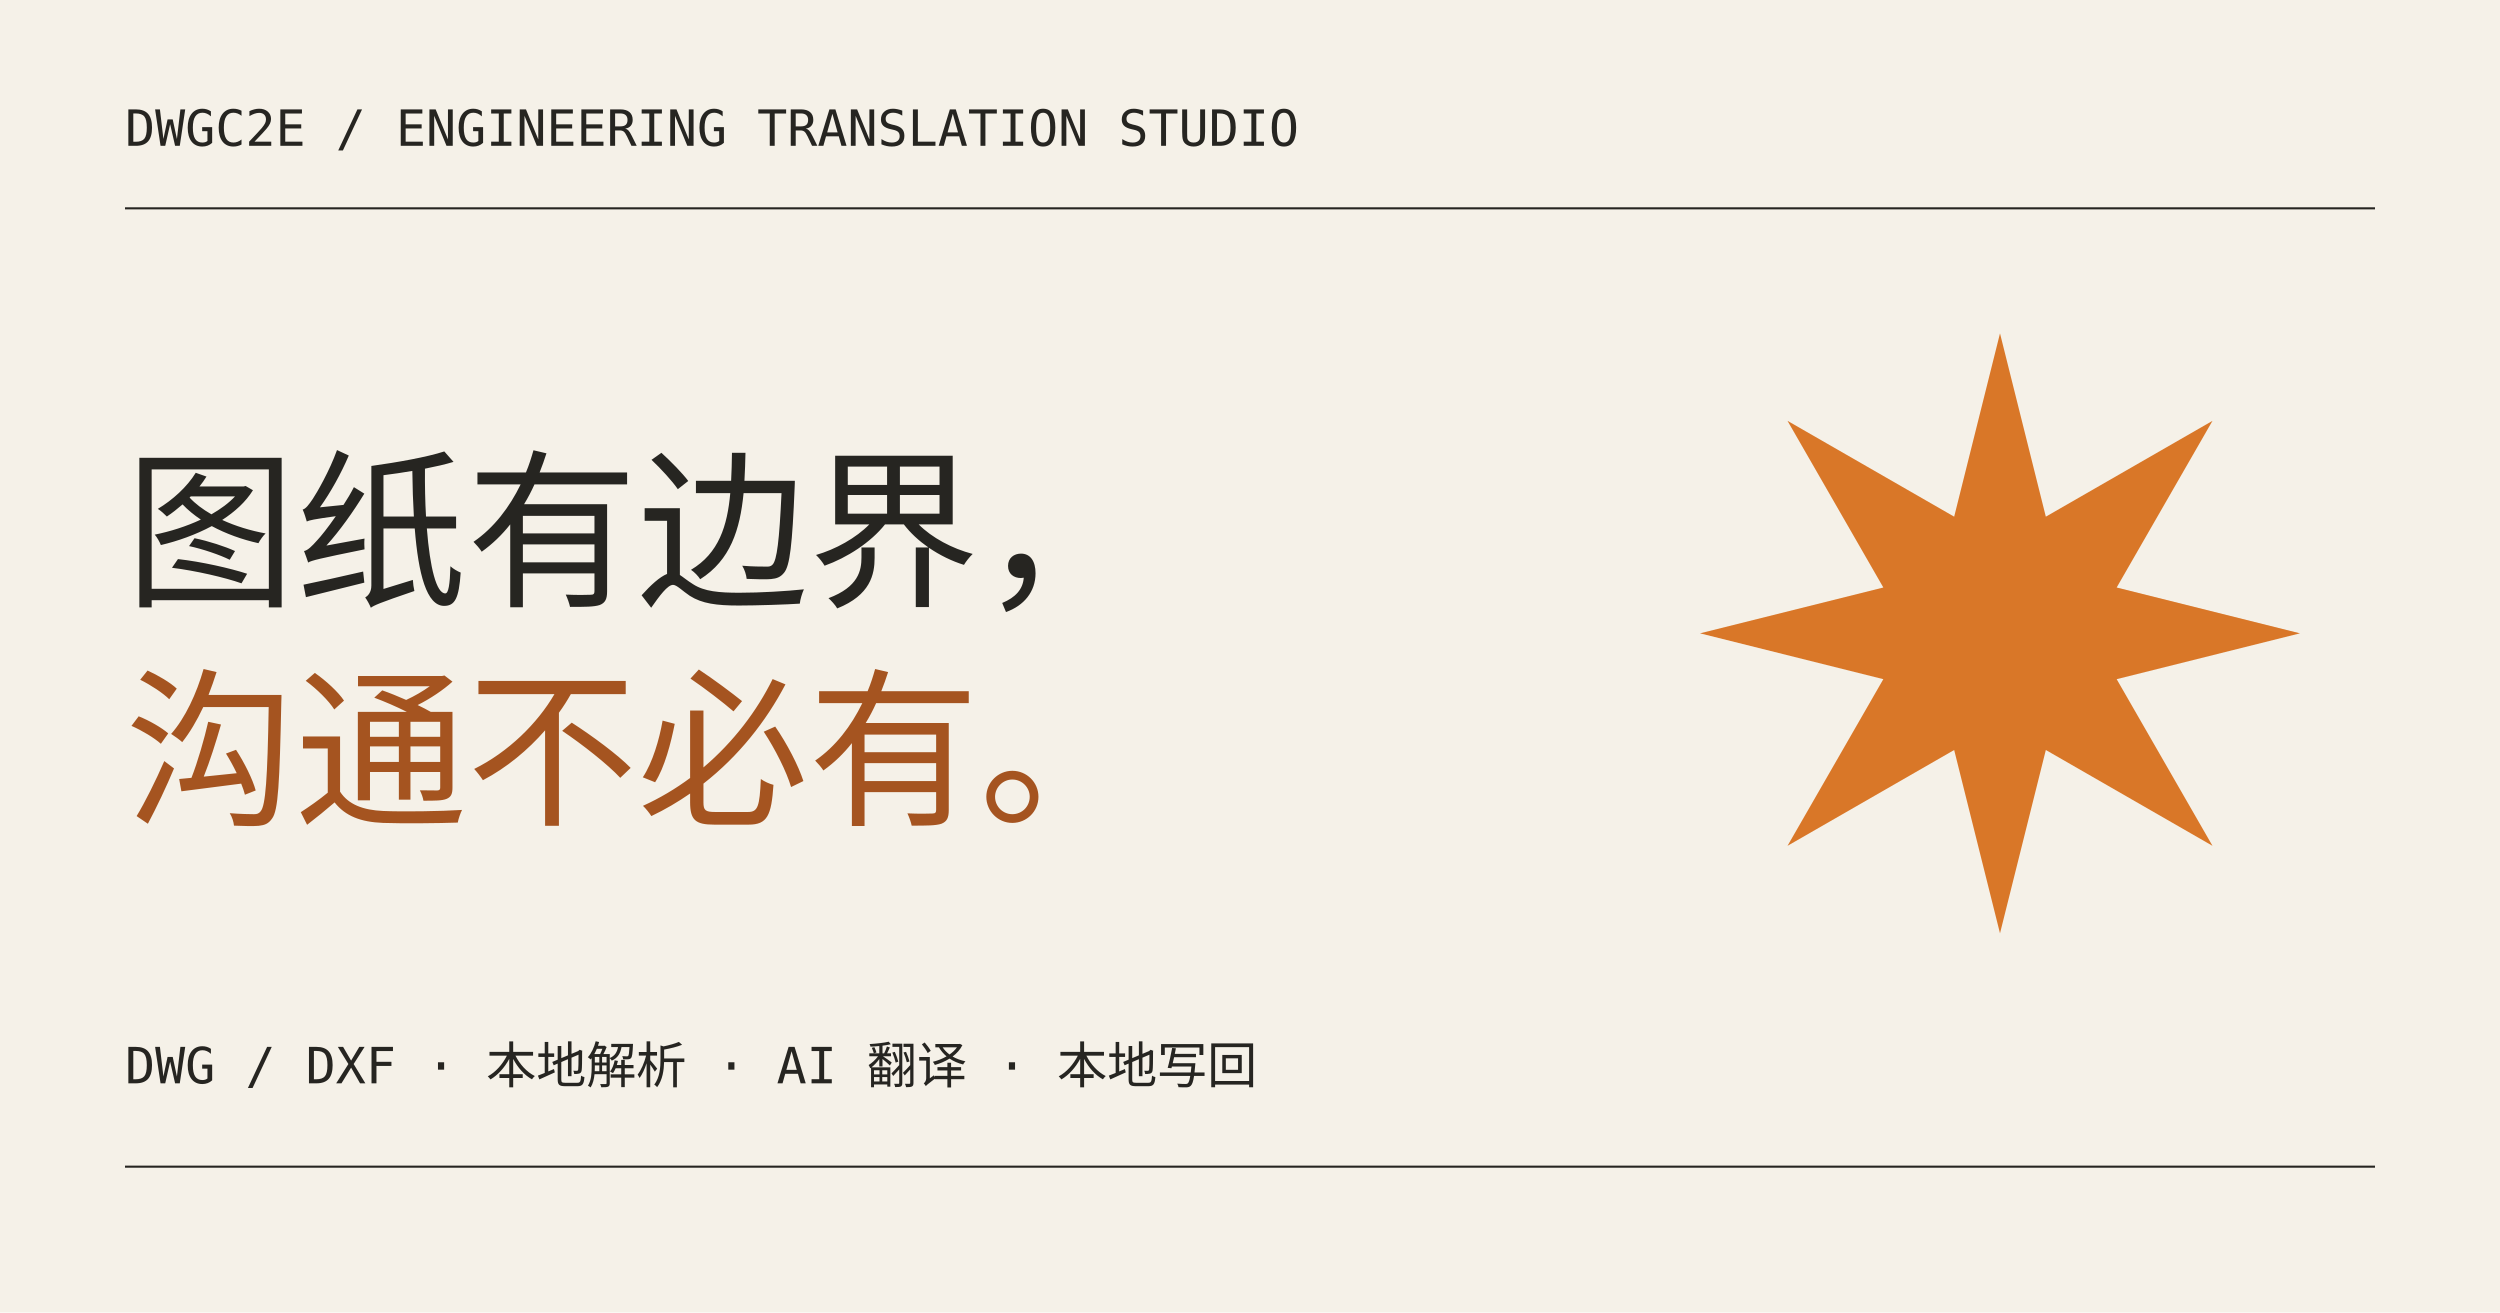
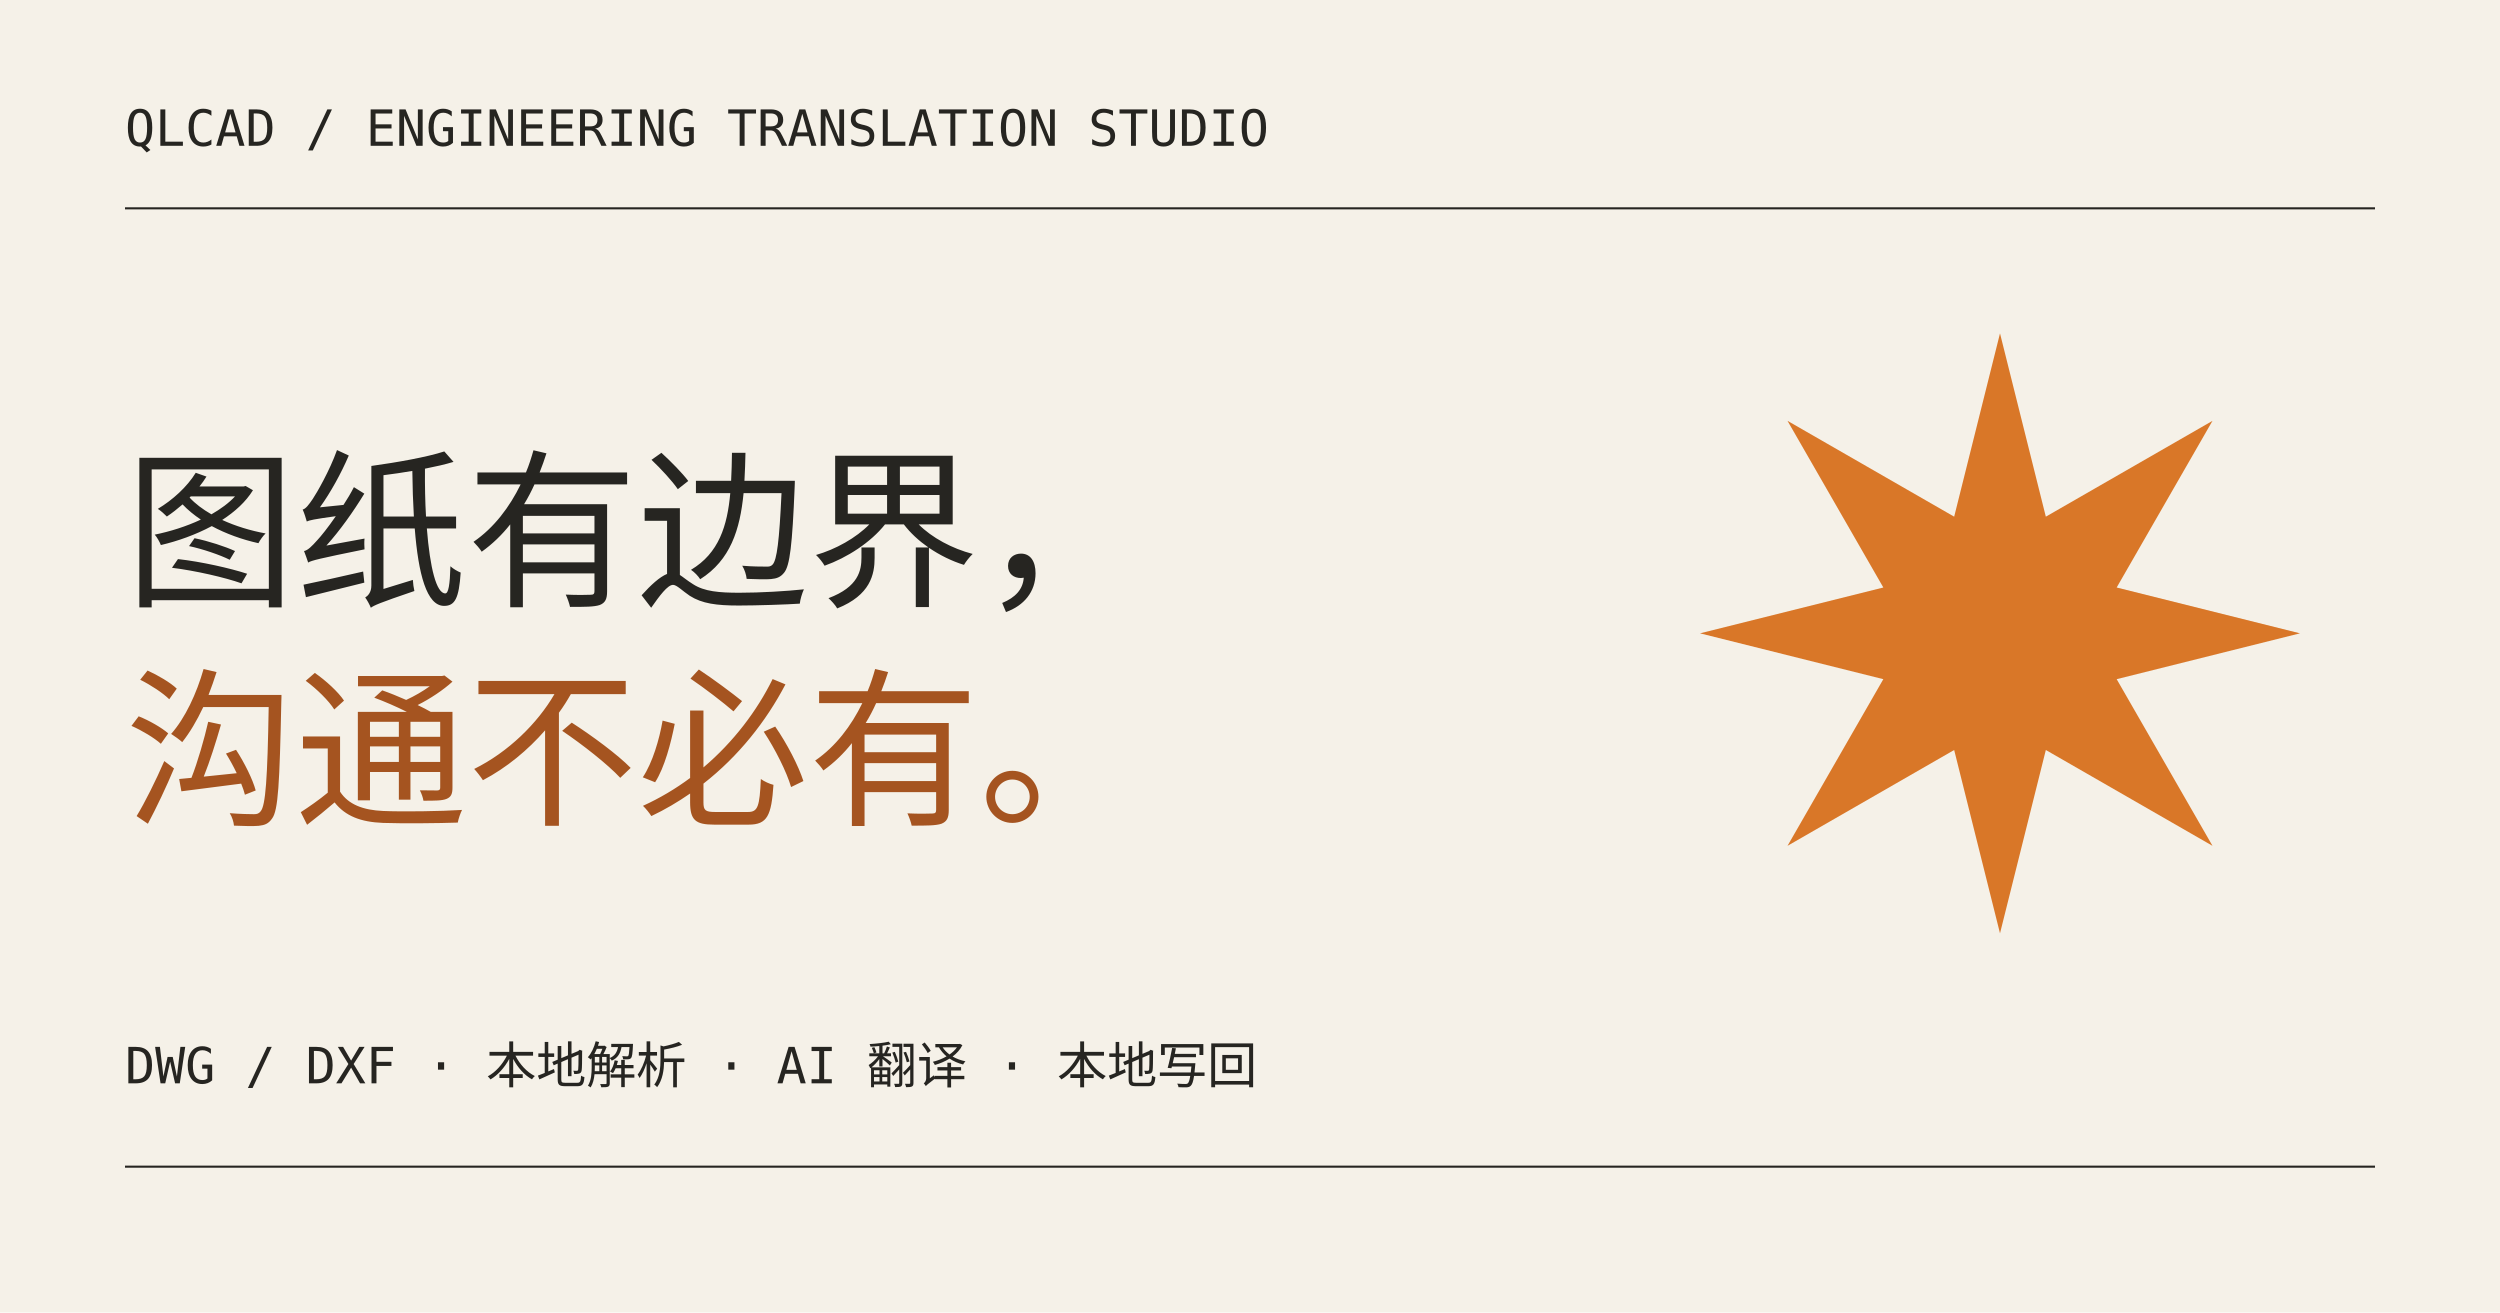
<svg xmlns="http://www.w3.org/2000/svg" width="1200" height="630" viewBox="0 0 1200 630">
  <rect width="1200" height="630" fill="#F5F1E8" />
  <path d="M60 100H1140M60 560H1140" stroke="#262521" />
-   <text x="60" y="70" font-family="monospace" font-size="24" fill="#262521">DWGC2E / ENGINEERING TRANSLATION STUDIO</text>
+   <text x="60" y="70" font-family="monospace" font-size="24" fill="#262521">QLCAD / ENGINEERING TRANSLATION STUDIO</text>
  <text x="60" y="285" font-family="serif" font-size="82" fill="#262521">图纸有边界，</text>
  <text x="60" y="390" font-family="serif" font-size="82" fill="#A55420">沟通不必有。</text>
  <text x="60" y="520" font-family="monospace" font-size="24" fill="#262521">DWG / DXF · 本地解析 · AI 翻译 · 本地写回</text>
  <path d="m960 160 22 88 80-46-46 80 88 22-88 22 46 80-80-46-22 88-22-88-80 46 46-80-88-22 88-22-46-80 80 46Z" fill="#D97728" />
</svg>
